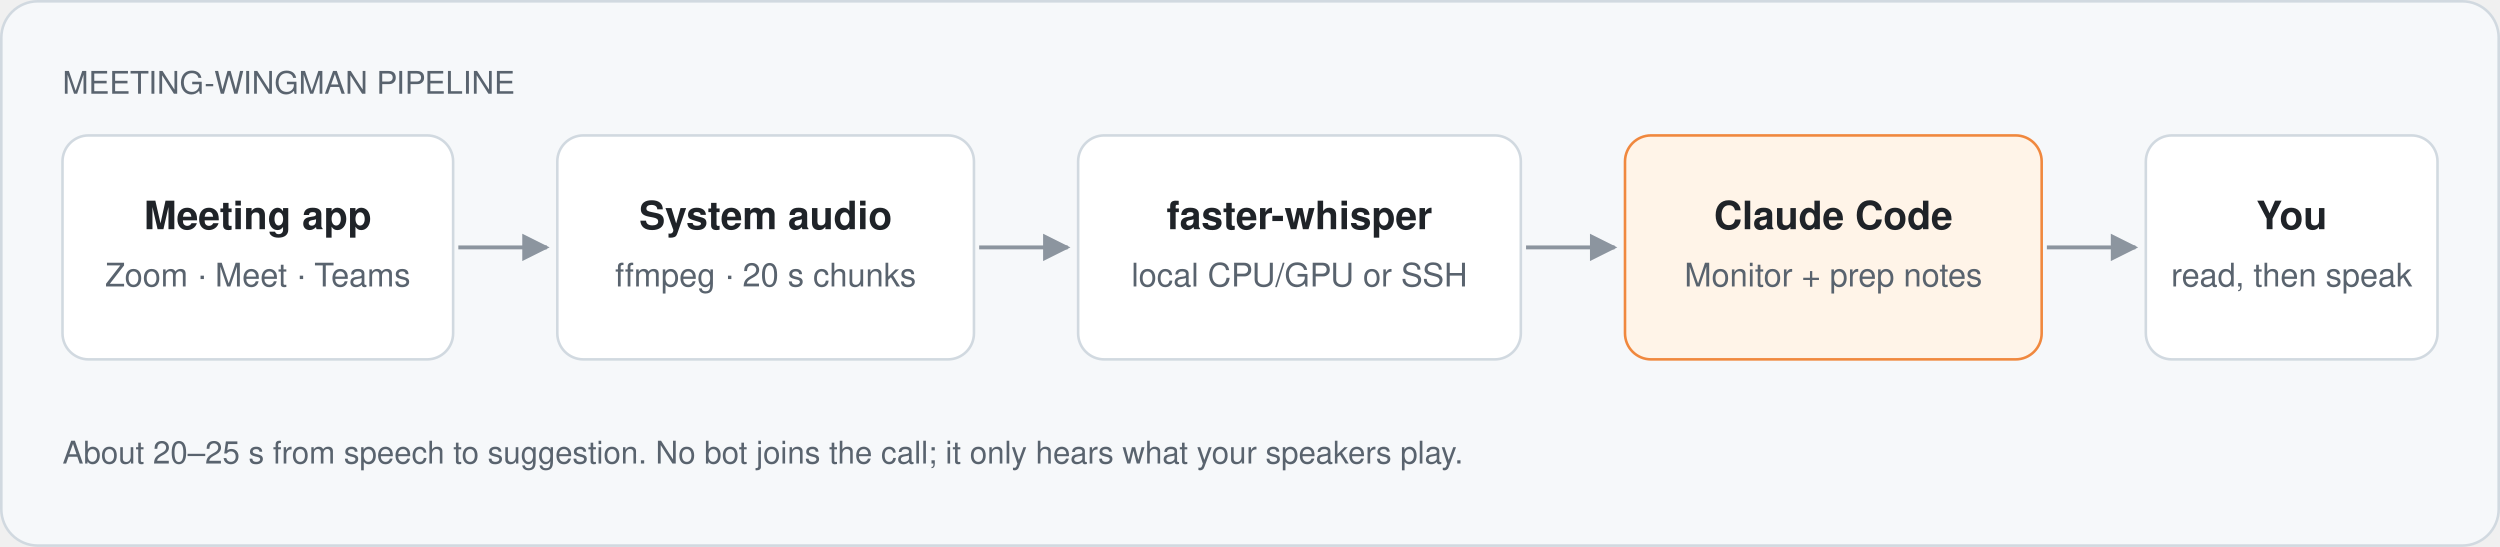
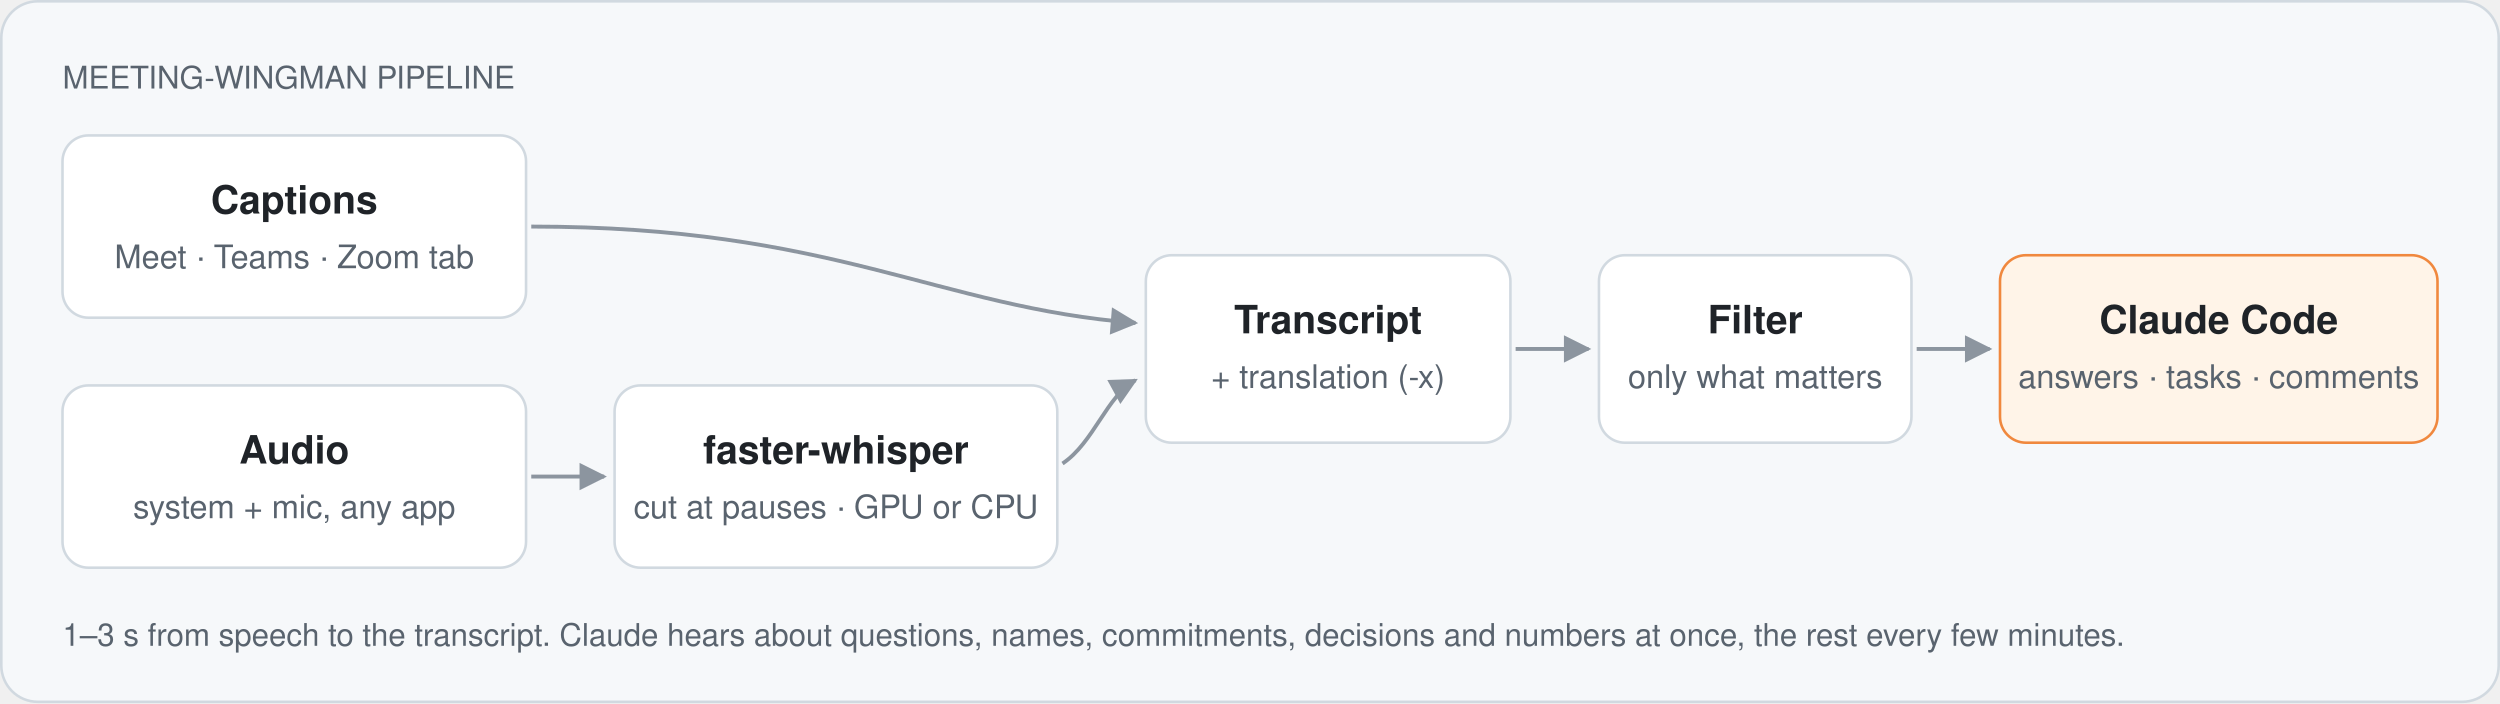
- <svg xmlns="http://www.w3.org/2000/svg" width="960" height="210" viewBox="0 0 960 210" role="img" aria-label="Flow: meeting app, system audio capture, Whisper transcription, Claude Code, you">
+ <svg xmlns="http://www.w3.org/2000/svg" width="960" height="270" viewBox="0 0 960 270" role="img" aria-label="Flow: captions from the browser tab, or audio cut at pauses and transcribed by faster-whisper, go into one transcript; a local filter passes only the lines that matter to Claude Code, which shows you answers and tasks">
  <style>
    .t { font-family: -apple-system, BlinkMacSystemFont, "Segoe UI", Helvetica, Arial, "DejaVu Sans", sans-serif; }
    .n { font-size: 15px; font-weight: 700; fill: #1f2328; }
    .s { font-size: 12.5px; fill: #59636e; }
    .a { font-size: 12px; fill: #59636e; }
  </style>
-   <rect x="0.5" y="0.5" width="959" height="209" rx="14" fill="#f6f8fa" stroke="#d1d9e0" />
+   <rect x="0.5" y="0.5" width="959" height="269" rx="14" fill="#f6f8fa" stroke="#d1d9e0" />
  <defs>
    <marker id="ar" viewBox="0 0 10 10" refX="9" refY="5" markerWidth="7" markerHeight="7" orient="auto">
      <path d="M0,0 L10,5 L0,10 z" fill="#8c959f" />
    </marker>
  </defs>
  <g class="t">
-     <rect x="24" y="52" width="150" height="86" rx="10" fill="#ffffff" stroke="#d1d9e0" />
-     <text x="99" y="88" text-anchor="middle" class="n">Meeting app</text>
-     <text x="99" y="110" text-anchor="middle" class="s">Zoom · Meet · Teams</text>
-     <rect x="214" y="52" width="160" height="86" rx="10" fill="#ffffff" stroke="#d1d9e0" />
-     <text x="294" y="88" text-anchor="middle" class="n">System audio</text>
-     <text x="294" y="110" text-anchor="middle" class="s">ffmpeg · 20 s chunks</text>
-     <rect x="414" y="52" width="170" height="86" rx="10" fill="#ffffff" stroke="#d1d9e0" />
-     <text x="499" y="88" text-anchor="middle" class="n">faster-whisper</text>
-     <text x="499" y="110" text-anchor="middle" class="s">local CPU/GPU or SSH</text>
-     <rect x="624" y="52" width="160" height="86" rx="10" fill="#fff4e8" stroke="#f0883e" />
-     <text x="704" y="88" text-anchor="middle" class="n">Claude Code</text>
-     <text x="704" y="110" text-anchor="middle" class="s">Monitor + prep notes</text>
-     <rect x="824" y="52" width="112" height="86" rx="10" fill="#ffffff" stroke="#d1d9e0" />
-     <text x="880" y="88" text-anchor="middle" class="n">You</text>
-     <text x="880" y="110" text-anchor="middle" class="s">read, then speak</text>
-     <line x1="176" y1="95" x2="210" y2="95" stroke="#8c959f" stroke-width="1.5" marker-end="url(#ar)" />
-     <line x1="376" y1="95" x2="410" y2="95" stroke="#8c959f" stroke-width="1.5" marker-end="url(#ar)" />
-     <line x1="586" y1="95" x2="620" y2="95" stroke="#8c959f" stroke-width="1.5" marker-end="url(#ar)" />
-     <line x1="786" y1="95" x2="820" y2="95" stroke="#8c959f" stroke-width="1.5" marker-end="url(#ar)" />
-     <text x="24" y="36" class="a">MEETING-WINGMAN PIPELINE</text>
-     <text x="24" y="178" class="a">About 20–25 s from speech to suggestion. No bot joins the call; it only hears what your speakers play.</text>
+     <text x="24" y="34" class="a">MEETING-WINGMAN PIPELINE</text>
+     <rect x="24" y="52" width="178" height="70" rx="10" fill="#ffffff" stroke="#d1d9e0" />
+     <text x="113" y="82" text-anchor="middle" class="n">Captions</text>
+     <text x="113" y="103" text-anchor="middle" class="s">Meet · Teams · Zoom tab</text>
+     <rect x="24" y="148" width="178" height="70" rx="10" fill="#ffffff" stroke="#d1d9e0" />
+     <text x="113" y="178" text-anchor="middle" class="n">Audio</text>
+     <text x="113" y="199" text-anchor="middle" class="s">system + mic, any app</text>
+     <rect x="236" y="148" width="170" height="70" rx="10" fill="#ffffff" stroke="#d1d9e0" />
+     <text x="321" y="178" text-anchor="middle" class="n">faster-whisper</text>
+     <text x="321" y="199" text-anchor="middle" class="s">cut at pauses · GPU or CPU</text>
+     <rect x="440" y="98" width="140" height="72" rx="10" fill="#ffffff" stroke="#d1d9e0" />
+     <text x="510" y="128" text-anchor="middle" class="n">Transcript</text>
+     <text x="510" y="149" text-anchor="middle" class="s">+ translation (-x)</text>
+     <rect x="614" y="98" width="120" height="72" rx="10" fill="#ffffff" stroke="#d1d9e0" />
+     <text x="674" y="128" text-anchor="middle" class="n">Filter</text>
+     <text x="674" y="149" text-anchor="middle" class="s">only what matters</text>
+     <rect x="768" y="98" width="168" height="72" rx="10" fill="#fff4e8" stroke="#f0883e" />
+     <text x="852" y="128" text-anchor="middle" class="n">Claude Code</text>
+     <text x="852" y="149" text-anchor="middle" class="s">answers · tasks · comments</text>
+     <path d="M204 87 C 320 87, 360 118, 436 124" fill="none" stroke="#8c959f" stroke-width="1.5" marker-end="url(#ar)" />
+     <line x1="204" y1="183" x2="232" y2="183" stroke="#8c959f" stroke-width="1.5" marker-end="url(#ar)" />
+     <path d="M408 178 C 420 170, 425 152, 436 146" fill="none" stroke="#8c959f" stroke-width="1.5" marker-end="url(#ar)" />
+     <line x1="582" y1="134" x2="610" y2="134" stroke="#8c959f" stroke-width="1.5" marker-end="url(#ar)" />
+     <line x1="736" y1="134" x2="764" y2="134" stroke="#8c959f" stroke-width="1.5" marker-end="url(#ar)" />
+     <text x="24" y="248" class="a">1–3 s from speech to the transcript. Claude hears about questions, names, commitments, decisions and numbers at once, the rest every few minutes.</text>
  </g>
</svg>
